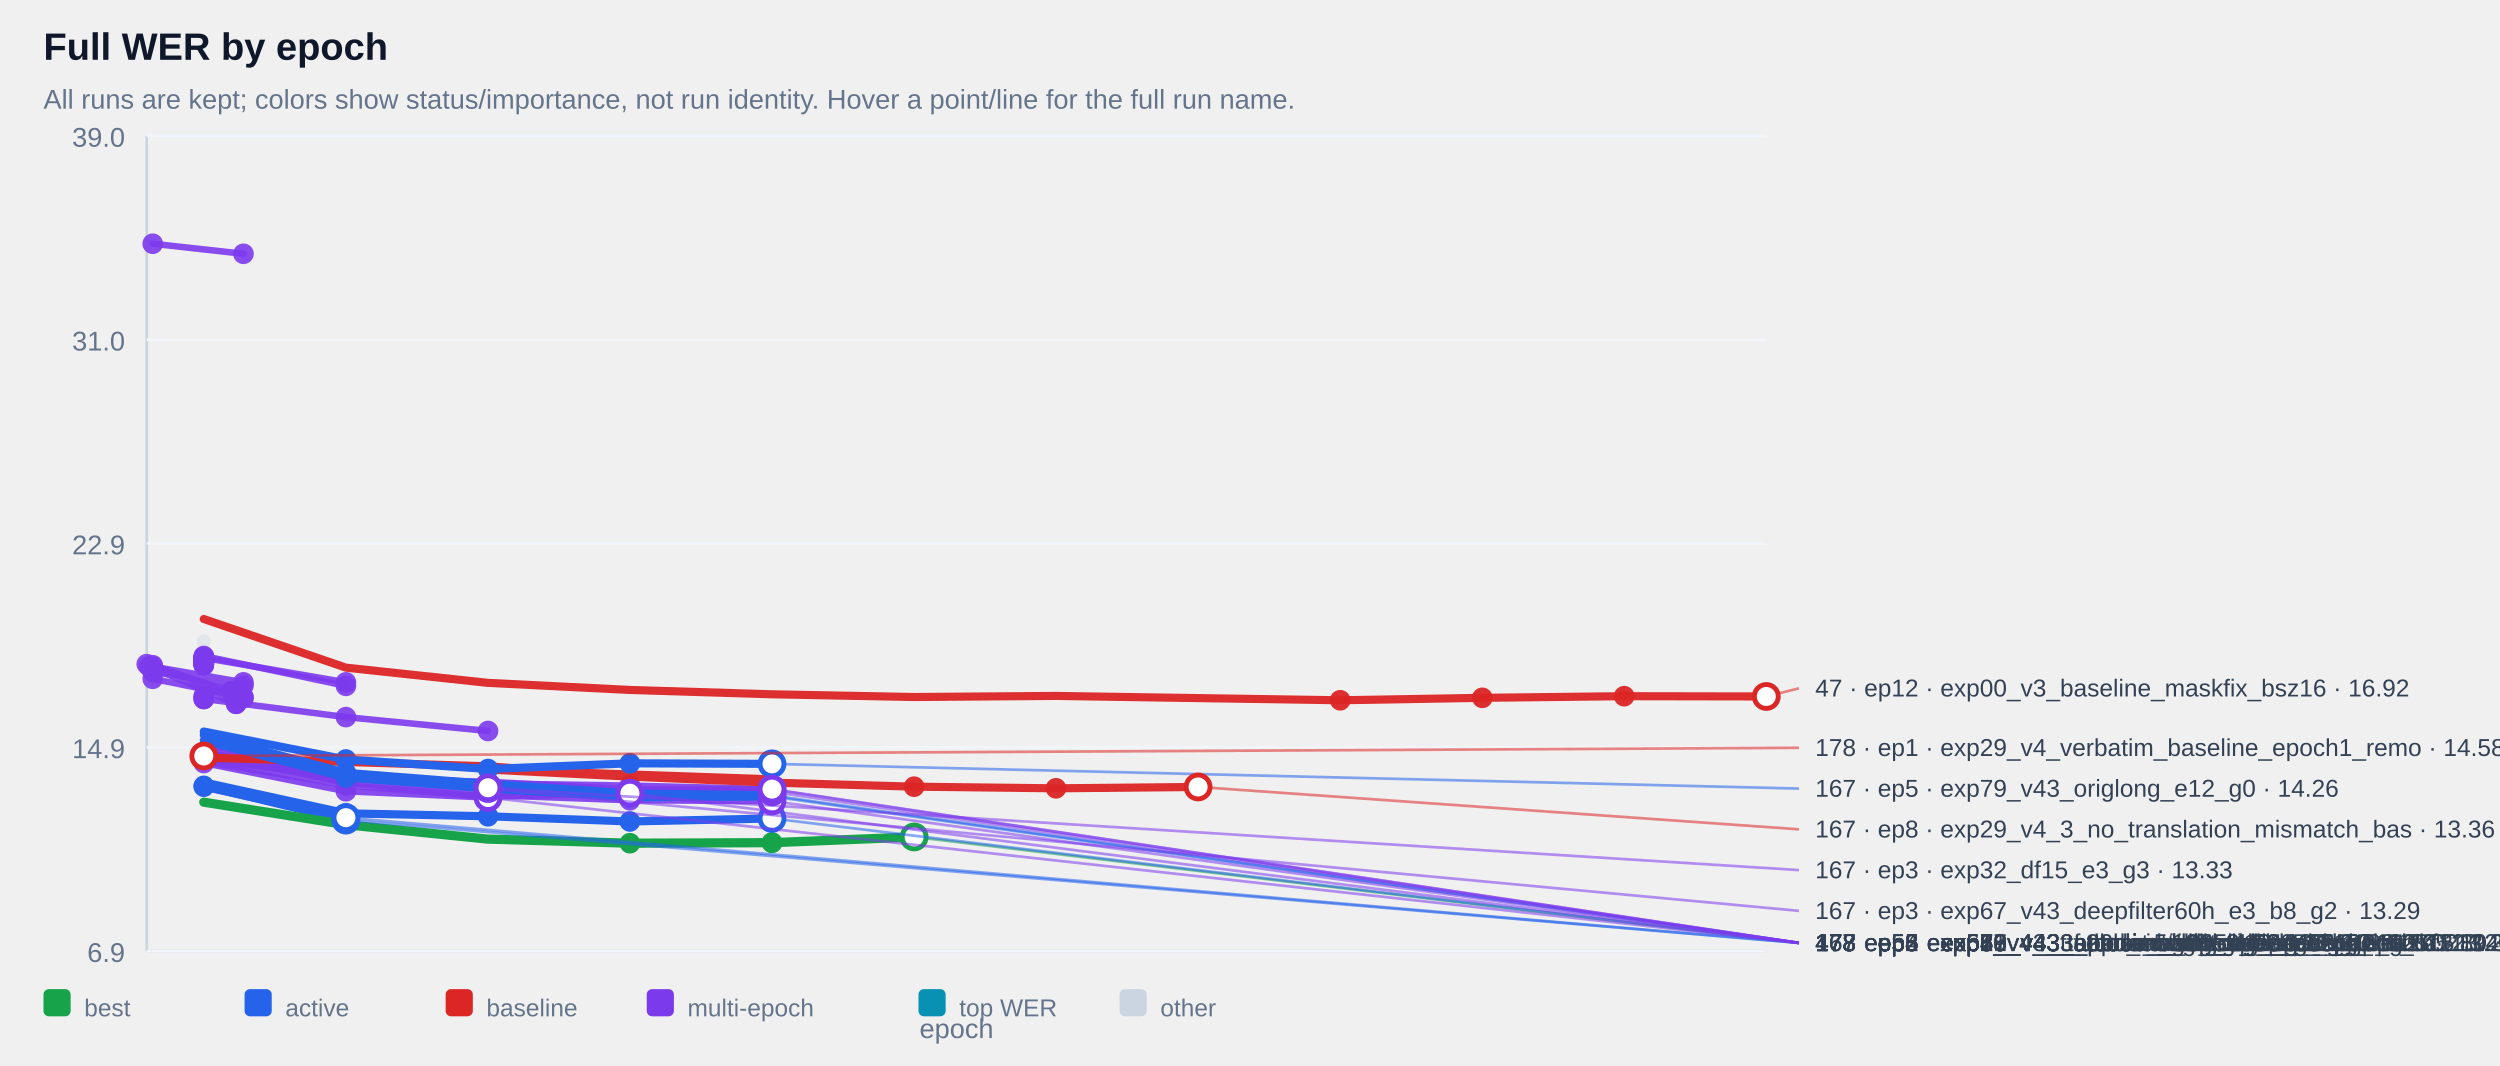
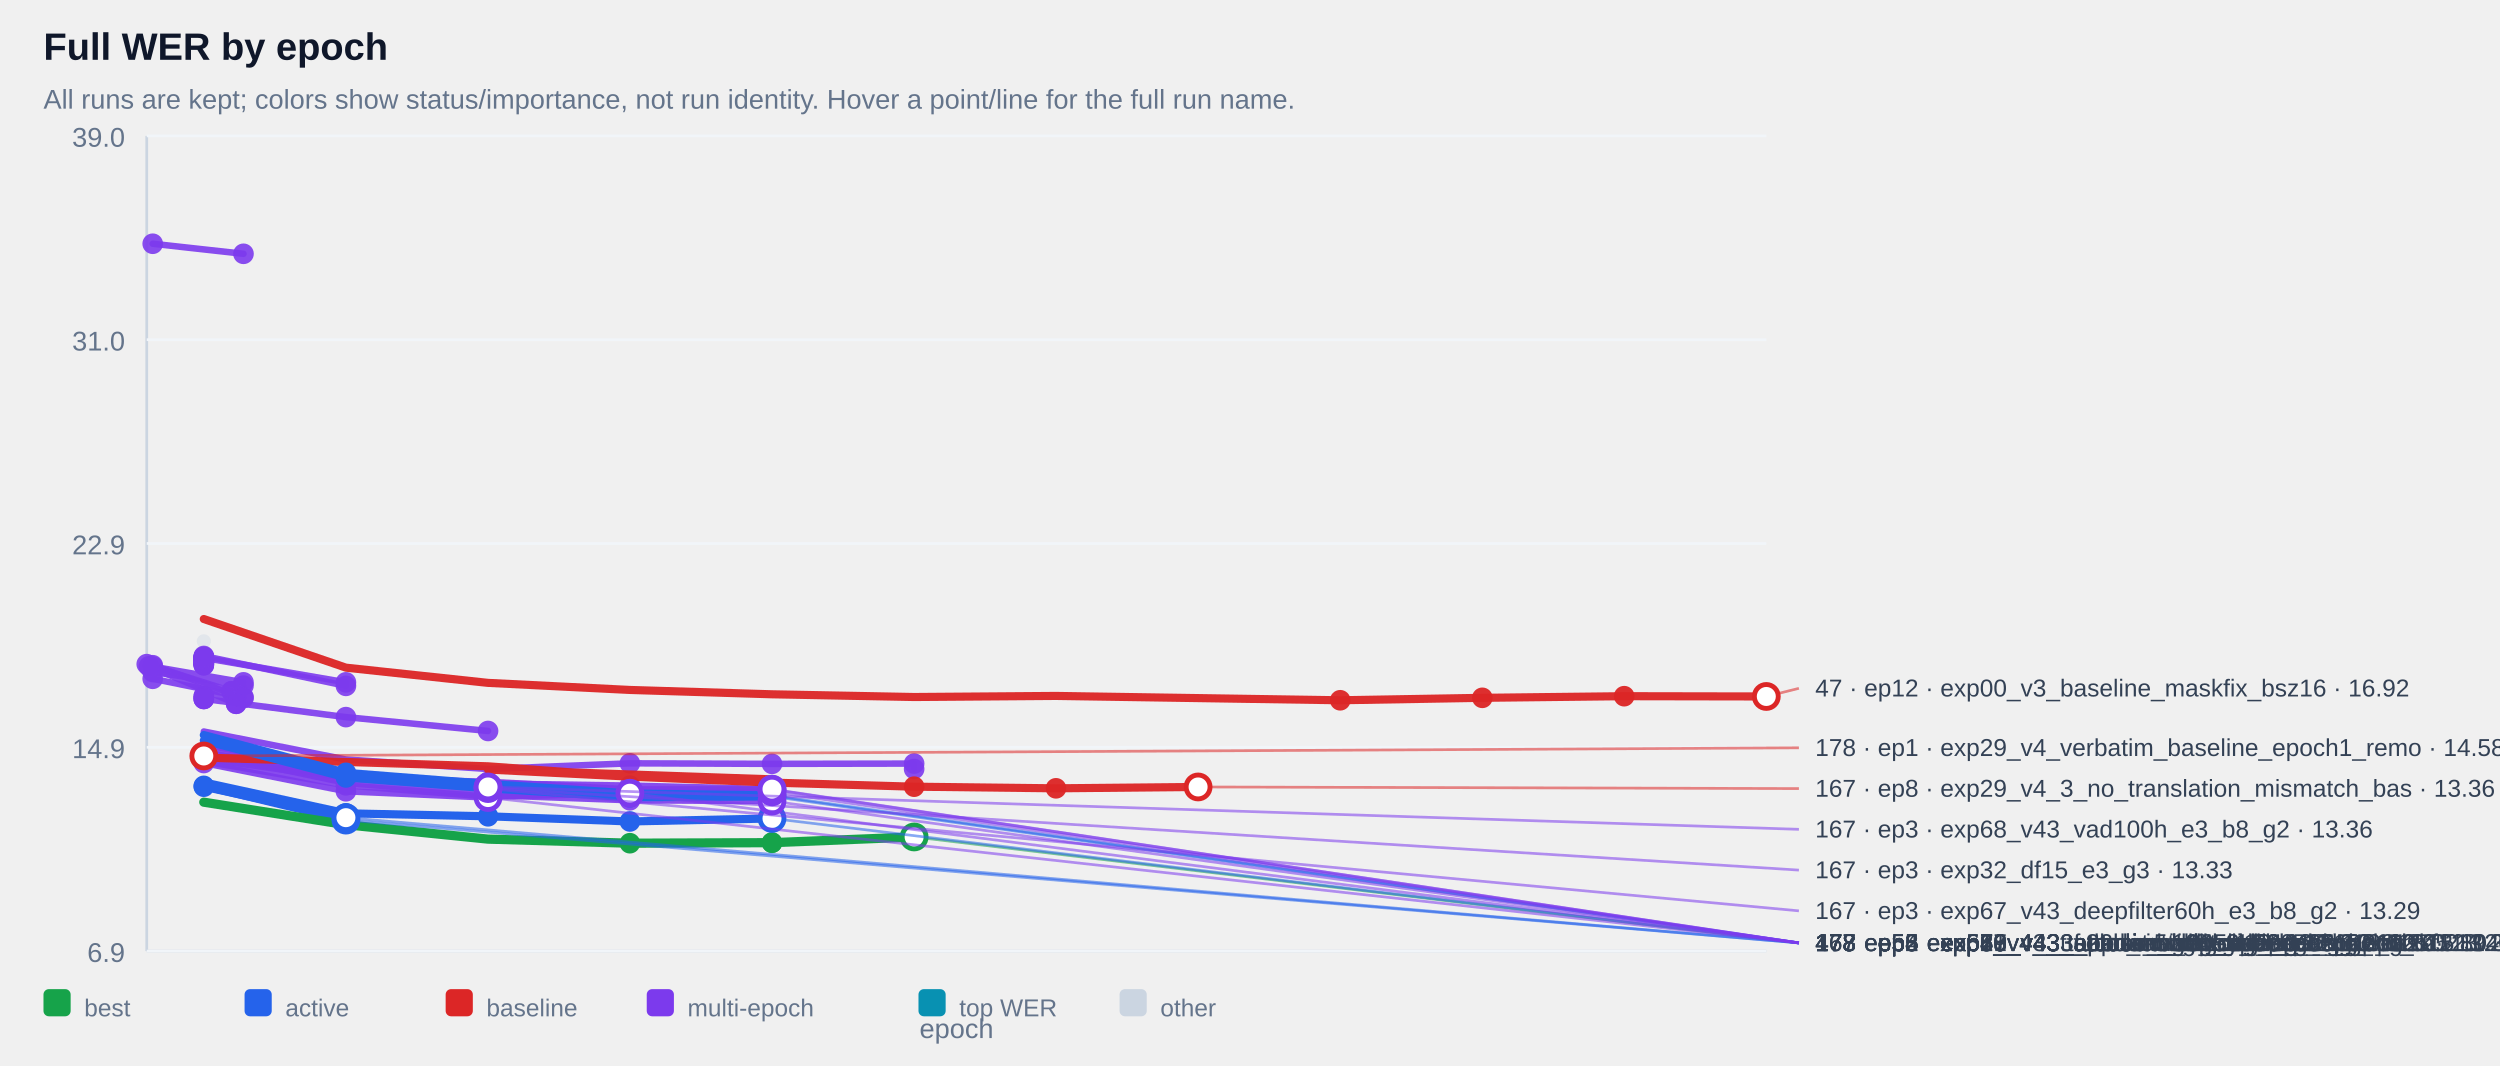
<svg xmlns="http://www.w3.org/2000/svg" width="100%" viewBox="0 0 920 392" style="max-width:920px;background:#ffffff;border:1px solid #e5e7eb;border-radius:10px;">
  <text x="16.0" y="22.0" font-size="14" fill="#0f172a" text-anchor="start" font-family="Arial, sans-serif" font-weight="700">Full WER by epoch</text>
  <text x="16.0" y="40.0" font-size="10" fill="#64748b" text-anchor="start" font-family="Arial, sans-serif" font-weight="400">All runs are kept; colors show status/importance, not run identity. Hover a point/line for the full run name.</text>
  <line x1="54" y1="50" x2="54" y2="350" stroke="#cbd5e1" />
  <line x1="54" y1="350" x2="650" y2="350" stroke="#cbd5e1" />
  <line x1="54" y1="350.0" x2="650" y2="350.0" stroke="#f1f5f9" />
  <text x="46.0" y="354.0" font-size="10" fill="#64748b" text-anchor="end" font-family="Arial, sans-serif" font-weight="400">6.9</text>
  <line x1="54" y1="275.0" x2="650" y2="275.0" stroke="#f1f5f9" />
  <text x="46.0" y="279.0" font-size="10" fill="#64748b" text-anchor="end" font-family="Arial, sans-serif" font-weight="400">14.9</text>
  <line x1="54" y1="200.0" x2="650" y2="200.0" stroke="#f1f5f9" />
  <text x="46.0" y="204.0" font-size="10" fill="#64748b" text-anchor="end" font-family="Arial, sans-serif" font-weight="400">22.9</text>
  <line x1="54" y1="125.0" x2="650" y2="125.0" stroke="#f1f5f9" />
  <text x="46.0" y="129.0" font-size="10" fill="#64748b" text-anchor="end" font-family="Arial, sans-serif" font-weight="400">31.0</text>
  <line x1="54" y1="50.0" x2="650" y2="50.0" stroke="#f1f5f9" />
  <text x="46.0" y="54.0" font-size="10" fill="#64748b" text-anchor="end" font-family="Arial, sans-serif" font-weight="400">39.0</text>
  <g opacity="0.38">
    <circle cx="75.0" cy="236.0" r="2.6" fill="#cbd5e1" />
  </g>
  <g opacity="0.90">
    <polyline points="56.2,89.7 89.6,93.4" fill="none" stroke="#7c3aed" stroke-width="2.4" stroke-linecap="round" stroke-linejoin="round" />
  </g>
  <g opacity="0.90">
    <circle cx="56.2" cy="89.7" r="3.8" fill="#7c3aed" />
  </g>
  <g opacity="0.90">
    <circle cx="89.6" cy="93.4" r="3.8" fill="#7c3aed" />
  </g>
  <g opacity="0.90">
    <polyline points="75.0,241.8 75.0,241.8" fill="none" stroke="#7c3aed" stroke-width="2.4" stroke-linecap="round" stroke-linejoin="round" />
  </g>
  <g opacity="0.90">
    <circle cx="75.0" cy="241.8" r="3.8" fill="#7c3aed" />
  </g>
  <g opacity="0.90">
    <circle cx="75.0" cy="241.8" r="3.8" fill="#7c3aed" />
  </g>
  <g opacity="0.90">
    <polyline points="75.0,241.9 75.0,241.9" fill="none" stroke="#7c3aed" stroke-width="2.4" stroke-linecap="round" stroke-linejoin="round" />
  </g>
  <g opacity="0.90">
    <circle cx="75.0" cy="241.9" r="3.8" fill="#7c3aed" />
  </g>
  <g opacity="0.90">
    <circle cx="75.0" cy="241.9" r="3.8" fill="#7c3aed" />
  </g>
  <g opacity="0.90">
    <polyline points="75.0,242.4 75.0,242.4" fill="none" stroke="#7c3aed" stroke-width="2.4" stroke-linecap="round" stroke-linejoin="round" />
  </g>
  <g opacity="0.90">
    <circle cx="75.0" cy="242.4" r="3.8" fill="#7c3aed" />
  </g>
  <g opacity="0.90">
    <circle cx="75.0" cy="242.4" r="3.8" fill="#7c3aed" />
  </g>
  <g opacity="0.90">
    <polyline points="75.0,242.4 75.0,242.4" fill="none" stroke="#7c3aed" stroke-width="2.4" stroke-linecap="round" stroke-linejoin="round" />
  </g>
  <g opacity="0.90">
    <circle cx="75.0" cy="242.4" r="3.8" fill="#7c3aed" />
  </g>
  <g opacity="0.90">
    <circle cx="75.0" cy="242.4" r="3.8" fill="#7c3aed" />
  </g>
  <g opacity="0.90">
    <polyline points="75.0,242.5 75.0,242.5" fill="none" stroke="#7c3aed" stroke-width="2.4" stroke-linecap="round" stroke-linejoin="round" />
  </g>
  <g opacity="0.90">
    <circle cx="75.0" cy="242.5" r="3.8" fill="#7c3aed" />
  </g>
  <g opacity="0.90">
    <circle cx="75.0" cy="242.5" r="3.8" fill="#7c3aed" />
  </g>
  <g opacity="0.90">
    <polyline points="75.0,242.5 75.0,242.5" fill="none" stroke="#7c3aed" stroke-width="2.4" stroke-linecap="round" stroke-linejoin="round" />
  </g>
  <g opacity="0.90">
    <circle cx="75.0" cy="242.5" r="3.8" fill="#7c3aed" />
  </g>
  <g opacity="0.90">
    <circle cx="75.0" cy="242.5" r="3.8" fill="#7c3aed" />
  </g>
  <g opacity="0.90">
    <polyline points="75.0,242.6 75.0,242.6" fill="none" stroke="#7c3aed" stroke-width="2.4" stroke-linecap="round" stroke-linejoin="round" />
  </g>
  <g opacity="0.90">
    <circle cx="75.0" cy="242.6" r="3.8" fill="#7c3aed" />
  </g>
  <g opacity="0.90">
    <circle cx="75.0" cy="242.6" r="3.8" fill="#7c3aed" />
  </g>
  <g opacity="0.90">
    <polyline points="75.0,242.7 75.0,242.7" fill="none" stroke="#7c3aed" stroke-width="2.4" stroke-linecap="round" stroke-linejoin="round" />
  </g>
  <g opacity="0.90">
    <circle cx="75.0" cy="242.7" r="3.8" fill="#7c3aed" />
  </g>
  <g opacity="0.90">
    <circle cx="75.0" cy="242.7" r="3.8" fill="#7c3aed" />
  </g>
  <g opacity="0.90">
    <polyline points="75.0,242.9 75.0,242.9" fill="none" stroke="#7c3aed" stroke-width="2.4" stroke-linecap="round" stroke-linejoin="round" />
  </g>
  <g opacity="0.90">
    <circle cx="75.0" cy="242.9" r="3.8" fill="#7c3aed" />
  </g>
  <g opacity="0.90">
    <circle cx="75.0" cy="242.9" r="3.8" fill="#7c3aed" />
  </g>
  <g opacity="0.90">
    <polyline points="75.0,243.1 75.0,243.1" fill="none" stroke="#7c3aed" stroke-width="2.4" stroke-linecap="round" stroke-linejoin="round" />
  </g>
  <g opacity="0.90">
    <circle cx="75.0" cy="243.1" r="3.8" fill="#7c3aed" />
  </g>
  <g opacity="0.90">
    <circle cx="75.0" cy="243.1" r="3.8" fill="#7c3aed" />
  </g>
  <g opacity="0.90">
    <polyline points="75.0,243.1 75.0,243.1" fill="none" stroke="#7c3aed" stroke-width="2.4" stroke-linecap="round" stroke-linejoin="round" />
  </g>
  <g opacity="0.90">
    <circle cx="75.0" cy="243.1" r="3.8" fill="#7c3aed" />
  </g>
  <g opacity="0.90">
    <circle cx="75.0" cy="243.1" r="3.8" fill="#7c3aed" />
  </g>
  <g opacity="0.90">
    <polyline points="75.0,243.2 75.0,243.2" fill="none" stroke="#7c3aed" stroke-width="2.4" stroke-linecap="round" stroke-linejoin="round" />
  </g>
  <g opacity="0.90">
    <circle cx="75.0" cy="243.2" r="3.8" fill="#7c3aed" />
  </g>
  <g opacity="0.90">
    <circle cx="75.0" cy="243.2" r="3.8" fill="#7c3aed" />
  </g>
  <g opacity="0.90">
    <polyline points="75.0,243.4 75.0,243.4" fill="none" stroke="#7c3aed" stroke-width="2.4" stroke-linecap="round" stroke-linejoin="round" />
  </g>
  <g opacity="0.90">
    <circle cx="75.0" cy="243.4" r="3.8" fill="#7c3aed" />
  </g>
  <g opacity="0.90">
    <circle cx="75.0" cy="243.4" r="3.8" fill="#7c3aed" />
  </g>
  <g opacity="0.90">
    <polyline points="75.0,243.5 75.0,243.5" fill="none" stroke="#7c3aed" stroke-width="2.4" stroke-linecap="round" stroke-linejoin="round" />
  </g>
  <g opacity="0.90">
    <circle cx="75.0" cy="243.5" r="3.8" fill="#7c3aed" />
  </g>
  <g opacity="0.90">
    <circle cx="75.0" cy="243.5" r="3.8" fill="#7c3aed" />
  </g>
  <g opacity="0.90">
    <polyline points="75.0,243.6 75.0,243.6" fill="none" stroke="#7c3aed" stroke-width="2.4" stroke-linecap="round" stroke-linejoin="round" />
  </g>
  <g opacity="0.90">
    <circle cx="75.0" cy="243.6" r="3.8" fill="#7c3aed" />
  </g>
  <g opacity="0.90">
    <circle cx="75.0" cy="243.6" r="3.8" fill="#7c3aed" />
  </g>
  <g opacity="0.90">
    <polyline points="75.0,243.8 75.0,243.8" fill="none" stroke="#7c3aed" stroke-width="2.4" stroke-linecap="round" stroke-linejoin="round" />
  </g>
  <g opacity="0.90">
    <circle cx="75.0" cy="243.8" r="3.8" fill="#7c3aed" />
  </g>
  <g opacity="0.90">
    <circle cx="75.0" cy="243.8" r="3.8" fill="#7c3aed" />
  </g>
  <g opacity="0.90">
    <polyline points="75.0,243.8 75.0,243.8" fill="none" stroke="#7c3aed" stroke-width="2.4" stroke-linecap="round" stroke-linejoin="round" />
  </g>
  <g opacity="0.90">
    <circle cx="75.0" cy="243.8" r="3.8" fill="#7c3aed" />
  </g>
  <g opacity="0.90">
    <circle cx="75.0" cy="243.8" r="3.8" fill="#7c3aed" />
  </g>
  <g opacity="0.90">
    <polyline points="75.0,244.3 75.0,244.3" fill="none" stroke="#7c3aed" stroke-width="2.4" stroke-linecap="round" stroke-linejoin="round" />
  </g>
  <g opacity="0.90">
    <circle cx="75.0" cy="244.3" r="3.8" fill="#7c3aed" />
  </g>
  <g opacity="0.90">
    <circle cx="75.0" cy="244.3" r="3.8" fill="#7c3aed" />
  </g>
  <g opacity="0.90">
    <polyline points="75.0,244.3 75.0,244.3" fill="none" stroke="#7c3aed" stroke-width="2.4" stroke-linecap="round" stroke-linejoin="round" />
  </g>
  <g opacity="0.90">
    <circle cx="75.0" cy="244.3" r="3.8" fill="#7c3aed" />
  </g>
  <g opacity="0.90">
    <circle cx="75.0" cy="244.3" r="3.8" fill="#7c3aed" />
  </g>
  <g opacity="0.90">
    <polyline points="75.0,244.8 75.0,244.8" fill="none" stroke="#7c3aed" stroke-width="2.4" stroke-linecap="round" stroke-linejoin="round" />
  </g>
  <g opacity="0.90">
    <circle cx="75.0" cy="244.8" r="3.8" fill="#7c3aed" />
  </g>
  <g opacity="0.90">
    <circle cx="75.0" cy="244.8" r="3.8" fill="#7c3aed" />
  </g>
  <g opacity="0.90">
    <polyline points="75.0,242.1 127.3,251.1" fill="none" stroke="#7c3aed" stroke-width="2.4" stroke-linecap="round" stroke-linejoin="round" />
  </g>
  <g opacity="0.90">
    <circle cx="75.0" cy="242.1" r="3.8" fill="#7c3aed" />
  </g>
  <g opacity="0.90">
    <circle cx="127.3" cy="251.1" r="3.8" fill="#7c3aed" />
  </g>
  <g opacity="0.90">
    <polyline points="56.2,245.3 89.6,251.1 56.2,247.3 89.6,252.3" fill="none" stroke="#7c3aed" stroke-width="2.4" stroke-linecap="round" stroke-linejoin="round" />
  </g>
  <g opacity="0.90">
    <circle cx="56.2" cy="245.3" r="3.8" fill="#7c3aed" />
  </g>
  <g opacity="0.90">
    <circle cx="89.6" cy="251.1" r="3.8" fill="#7c3aed" />
  </g>
  <g opacity="0.90">
    <circle cx="56.2" cy="247.3" r="3.8" fill="#7c3aed" />
  </g>
  <g opacity="0.90">
    <circle cx="89.6" cy="252.3" r="3.8" fill="#7c3aed" />
  </g>
  <g opacity="0.90">
    <polyline points="75.0,241.4 127.3,252.4" fill="none" stroke="#7c3aed" stroke-width="2.4" stroke-linecap="round" stroke-linejoin="round" />
  </g>
  <g opacity="0.90">
    <circle cx="75.0" cy="241.4" r="3.8" fill="#7c3aed" />
  </g>
  <g opacity="0.90">
    <circle cx="127.3" cy="252.4" r="3.8" fill="#7c3aed" />
  </g>
  <g opacity="0.90">
    <polyline points="54.0,244.4 85.2,254.4 85.2,254.4" fill="none" stroke="#7c3aed" stroke-width="2.4" stroke-linecap="round" stroke-linejoin="round" />
  </g>
  <g opacity="0.90">
    <circle cx="54.0" cy="244.4" r="3.8" fill="#7c3aed" />
  </g>
  <g opacity="0.90">
    <circle cx="85.2" cy="254.4" r="3.8" fill="#7c3aed" />
  </g>
  <g opacity="0.90">
    <circle cx="85.2" cy="254.4" r="3.8" fill="#7c3aed" />
  </g>
  <g opacity="0.90">
    <polyline points="75.0,256.2 75.0,256.2" fill="none" stroke="#7c3aed" stroke-width="2.4" stroke-linecap="round" stroke-linejoin="round" />
  </g>
  <g opacity="0.90">
    <circle cx="75.0" cy="256.2" r="3.8" fill="#7c3aed" />
  </g>
  <g opacity="0.90">
    <circle cx="75.0" cy="256.2" r="3.8" fill="#7c3aed" />
  </g>
  <g opacity="0.90">
    <polyline points="56.2,249.8 89.6,256.5" fill="none" stroke="#7c3aed" stroke-width="2.4" stroke-linecap="round" stroke-linejoin="round" />
  </g>
  <g opacity="0.90">
    <circle cx="56.2" cy="249.8" r="3.8" fill="#7c3aed" />
  </g>
  <g opacity="0.90">
    <circle cx="89.6" cy="256.5" r="3.8" fill="#7c3aed" />
  </g>
  <g opacity="0.90">
    <polyline points="56.2,244.8 89.6,256.9" fill="none" stroke="#7c3aed" stroke-width="2.4" stroke-linecap="round" stroke-linejoin="round" />
  </g>
  <g opacity="0.90">
    <circle cx="56.2" cy="244.8" r="3.8" fill="#7c3aed" />
  </g>
  <g opacity="0.90">
    <circle cx="89.6" cy="256.9" r="3.8" fill="#7c3aed" />
  </g>
  <g opacity="0.90">
    <polyline points="75.0,257.2 75.0,257.2" fill="none" stroke="#7c3aed" stroke-width="2.4" stroke-linecap="round" stroke-linejoin="round" />
  </g>
  <g opacity="0.90">
    <circle cx="75.0" cy="257.2" r="3.8" fill="#7c3aed" />
  </g>
  <g opacity="0.90">
    <circle cx="75.0" cy="257.2" r="3.8" fill="#7c3aed" />
  </g>
  <g opacity="0.90">
    <polyline points="54.8,245.2 86.9,259.0 86.9,259.0" fill="none" stroke="#7c3aed" stroke-width="2.4" stroke-linecap="round" stroke-linejoin="round" />
  </g>
  <g opacity="0.90">
    <circle cx="54.8" cy="245.2" r="3.8" fill="#7c3aed" />
  </g>
  <g opacity="0.90">
    <circle cx="86.9" cy="259.0" r="3.8" fill="#7c3aed" />
  </g>
  <g opacity="0.90">
    <circle cx="86.9" cy="259.0" r="3.8" fill="#7c3aed" />
  </g>
  <g opacity="0.90">
    <polyline points="75.0,257.2 127.3,263.9 179.6,269.0" fill="none" stroke="#7c3aed" stroke-width="2.4" stroke-linecap="round" stroke-linejoin="round" />
  </g>
  <g opacity="0.90">
    <circle cx="75.0" cy="257.2" r="3.8" fill="#7c3aed" />
  </g>
  <g opacity="0.90">
    <circle cx="127.3" cy="263.9" r="3.8" fill="#7c3aed" />
  </g>
  <g opacity="0.90">
    <circle cx="179.6" cy="269.0" r="3.8" fill="#7c3aed" />
  </g>
  <g opacity="0.90">
+     <polyline points="75.0,269.2 127.3,279.5 179.6,283.0 231.8,280.9 284.1,281.1 336.4,281.0 336.4,283.0" fill="none" stroke="#7c3aed" stroke-width="2.4" stroke-linecap="round" stroke-linejoin="round" />
+   </g>
+   <g opacity="0.90">
+     <circle cx="231.8" cy="280.9" r="3.8" fill="#7c3aed" />
+   </g>
+   <g opacity="0.90">
+     <circle cx="284.1" cy="281.1" r="3.8" fill="#7c3aed" />
+   </g>
+   <g opacity="0.90">
+     <circle cx="336.4" cy="281.0" r="3.8" fill="#7c3aed" />
+   </g>
+   <g opacity="0.90">
+     <circle cx="336.4" cy="283.0" r="3.8" fill="#7c3aed" />
+   </g>
+   <g opacity="0.90">
    <polyline points="75.0,277.1 127.3,285.5 179.6,288.5 179.6,288.5" fill="none" stroke="#7c3aed" stroke-width="2.4" stroke-linecap="round" stroke-linejoin="round" />
  </g>
  <g opacity="0.90">
    <circle cx="75.0" cy="277.1" r="3.8" fill="#7c3aed" />
  </g>
  <g opacity="0.90">
    <circle cx="127.3" cy="285.5" r="3.8" fill="#7c3aed" />
  </g>
  <g opacity="0.90">
    <circle cx="179.6" cy="288.5" r="3.8" fill="#7c3aed" />
  </g>
  <g opacity="0.90">
    <circle cx="179.6" cy="288.5" r="3.8" fill="#7c3aed" />
  </g>
  <g opacity="0.90">
    <polyline points="75.0,277.8 127.3,285.7 179.6,289.3 179.6,289.3" fill="none" stroke="#7c3aed" stroke-width="2.4" stroke-linecap="round" stroke-linejoin="round" />
  </g>
  <g opacity="0.90">
    <circle cx="75.0" cy="277.8" r="3.8" fill="#7c3aed" />
  </g>
  <g opacity="0.90">
    <circle cx="127.3" cy="285.7" r="3.8" fill="#7c3aed" />
  </g>
  <g opacity="0.90">
    <circle cx="179.6" cy="289.3" r="3.8" fill="#7c3aed" />
  </g>
  <g opacity="0.90">
    <circle cx="179.6" cy="289.3" r="3.8" fill="#7c3aed" />
  </g>
  <g opacity="0.90">
    <polyline points="75.0,279.2 127.3,286.5 179.6,289.4 179.6,289.4" fill="none" stroke="#7c3aed" stroke-width="2.4" stroke-linecap="round" stroke-linejoin="round" />
  </g>
  <g opacity="0.90">
    <circle cx="75.0" cy="279.2" r="3.8" fill="#7c3aed" />
  </g>
  <g opacity="0.90">
    <circle cx="127.3" cy="286.5" r="3.8" fill="#7c3aed" />
  </g>
  <g opacity="0.90">
    <circle cx="179.6" cy="289.4" r="3.8" fill="#7c3aed" />
  </g>
  <g opacity="0.90">
    <circle cx="179.6" cy="289.4" r="3.8" fill="#7c3aed" />
  </g>
  <g opacity="0.90">
    <polyline points="75.0,276.8 127.3,285.9 179.6,289.6 179.6,289.6" fill="none" stroke="#7c3aed" stroke-width="2.4" stroke-linecap="round" stroke-linejoin="round" />
  </g>
  <g opacity="0.90">
    <circle cx="75.0" cy="276.8" r="3.8" fill="#7c3aed" />
  </g>
  <g opacity="0.90">
    <circle cx="127.3" cy="285.9" r="3.8" fill="#7c3aed" />
  </g>
  <g opacity="0.90">
    <circle cx="179.6" cy="289.6" r="3.8" fill="#7c3aed" />
  </g>
  <g opacity="0.90">
    <circle cx="179.6" cy="289.6" r="3.8" fill="#7c3aed" />
  </g>
  <g opacity="0.90">
    <polyline points="75.0,277.6 127.3,286.0 179.6,289.9 179.6,289.9" fill="none" stroke="#7c3aed" stroke-width="2.4" stroke-linecap="round" stroke-linejoin="round" />
  </g>
  <g opacity="0.90">
    <circle cx="75.0" cy="277.6" r="3.8" fill="#7c3aed" />
  </g>
  <g opacity="0.90">
    <circle cx="127.3" cy="286.0" r="3.8" fill="#7c3aed" />
  </g>
  <g opacity="0.90">
    <circle cx="179.6" cy="289.9" r="3.8" fill="#7c3aed" />
  </g>
  <g opacity="0.90">
    <circle cx="179.6" cy="289.9" r="3.8" fill="#7c3aed" />
  </g>
  <g opacity="0.90">
    <polyline points="75.0,278.3 127.3,286.2 179.6,290.2 179.6,290.2" fill="none" stroke="#7c3aed" stroke-width="2.4" stroke-linecap="round" stroke-linejoin="round" />
  </g>
  <g opacity="0.90">
    <circle cx="75.0" cy="278.3" r="3.8" fill="#7c3aed" />
  </g>
  <g opacity="0.90">
    <circle cx="127.3" cy="286.2" r="3.8" fill="#7c3aed" />
  </g>
  <g opacity="0.90">
    <circle cx="179.6" cy="290.2" r="3.8" fill="#7c3aed" />
  </g>
  <g opacity="0.90">
    <circle cx="179.6" cy="290.2" r="3.8" fill="#7c3aed" />
  </g>
  <g opacity="0.90">
    <polyline points="75.0,273.9 127.3,284.7 179.6,288.3 231.8,289.1 284.1,290.4 284.1,290.4" fill="none" stroke="#7c3aed" stroke-width="2.4" stroke-linecap="round" stroke-linejoin="round" />
  </g>
  <g opacity="0.90">
    <circle cx="179.6" cy="288.3" r="3.8" fill="#7c3aed" />
  </g>
  <g opacity="0.90">
    <circle cx="231.8" cy="289.1" r="3.8" fill="#7c3aed" />
  </g>
  <g opacity="0.90">
    <circle cx="284.1" cy="290.4" r="3.8" fill="#7c3aed" />
  </g>
  <g opacity="0.90">
    <circle cx="284.1" cy="290.4" r="3.8" fill="#7c3aed" />
  </g>
  <g opacity="0.90">
    <polyline points="75.0,277.4 127.3,286.3 179.6,287.7 231.8,290.5 284.1,290.5 284.1,290.5" fill="none" stroke="#7c3aed" stroke-width="2.4" stroke-linecap="round" stroke-linejoin="round" />
  </g>
  <g opacity="0.90">
    <circle cx="179.6" cy="287.7" r="3.8" fill="#7c3aed" />
  </g>
  <g opacity="0.90">
    <circle cx="231.8" cy="290.5" r="3.8" fill="#7c3aed" />
  </g>
  <g opacity="0.90">
    <circle cx="284.1" cy="290.5" r="3.8" fill="#7c3aed" />
  </g>
  <g opacity="0.90">
    <circle cx="284.1" cy="290.5" r="3.8" fill="#7c3aed" />
  </g>
  <g opacity="0.90">
    <polyline points="75.0,275.0 127.3,284.8 179.6,289.5 231.8,291.4 284.1,291.4 284.1,291.4" fill="none" stroke="#7c3aed" stroke-width="2.4" stroke-linecap="round" stroke-linejoin="round" />
  </g>
  <g opacity="0.90">
    <circle cx="179.6" cy="289.5" r="3.8" fill="#7c3aed" />
  </g>
  <g opacity="0.90">
    <circle cx="231.8" cy="291.4" r="3.8" fill="#7c3aed" />
  </g>
  <g opacity="0.90">
    <circle cx="284.1" cy="291.4" r="3.8" fill="#7c3aed" />
  </g>
  <g opacity="0.90">
    <circle cx="284.1" cy="291.4" r="3.8" fill="#7c3aed" />
  </g>
  <g opacity="0.90">
    <polyline points="75.0,280.2 127.3,289.0 179.6,293.2 179.6,293.2 231.8,291.9" fill="none" stroke="#7c3aed" stroke-width="2.4" stroke-linecap="round" stroke-linejoin="round" />
  </g>
  <g opacity="0.90">
    <circle cx="127.3" cy="289.0" r="3.8" fill="#7c3aed" />
  </g>
  <g opacity="0.90">
    <circle cx="179.6" cy="293.2" r="3.8" fill="#7c3aed" />
  </g>
  <g opacity="0.90">
    <circle cx="179.6" cy="293.2" r="3.8" fill="#7c3aed" />
  </g>
  <g opacity="0.90">
    <circle cx="231.8" cy="291.9" r="3.8" fill="#7c3aed" />
  </g>
  <g opacity="0.90">
    <polyline points="75.0,280.8 127.3,291.2 179.6,293.5 179.6,293.5" fill="none" stroke="#7c3aed" stroke-width="2.4" stroke-linecap="round" stroke-linejoin="round" />
  </g>
  <g opacity="0.90">
    <circle cx="75.0" cy="280.8" r="3.8" fill="#7c3aed" />
  </g>
  <g opacity="0.90">
    <circle cx="127.3" cy="291.2" r="3.8" fill="#7c3aed" />
  </g>
  <g opacity="0.90">
    <circle cx="179.6" cy="293.5" r="3.8" fill="#7c3aed" />
  </g>
  <g opacity="0.90">
    <circle cx="179.6" cy="293.5" r="3.8" fill="#7c3aed" />
  </g>
  <g opacity="0.90">
    <polyline points="75.0,277.2 127.3,288.1 179.6,292.6 231.8,294.5 284.1,294.8 284.1,294.8" fill="none" stroke="#7c3aed" stroke-width="2.4" stroke-linecap="round" stroke-linejoin="round" />
  </g>
  <g opacity="0.90">
    <circle cx="179.6" cy="292.6" r="3.8" fill="#7c3aed" />
  </g>
  <g opacity="0.90">
    <circle cx="231.8" cy="294.5" r="3.8" fill="#7c3aed" />
  </g>
  <g opacity="0.90">
    <circle cx="284.1" cy="294.8" r="3.8" fill="#7c3aed" />
  </g>
  <g opacity="0.90">
    <circle cx="284.1" cy="294.8" r="3.8" fill="#7c3aed" />
  </g>
  <g opacity="0.95">
    <polyline points="75.0,227.8 127.3,245.7 179.6,251.3 231.8,253.9 284.1,255.5 336.4,256.5 388.6,256.1 440.9,256.9 493.2,257.7 545.5,256.8 597.7,256.2 650.0,256.3" fill="none" stroke="#dc2626" stroke-width="3.0" stroke-linecap="round" stroke-linejoin="round" />
  </g>
  <g opacity="0.95">
    <circle cx="493.2" cy="257.7" r="3.8" fill="#dc2626" />
  </g>
  <g opacity="0.95">
    <circle cx="545.5" cy="256.8" r="3.8" fill="#dc2626" />
  </g>
  <g opacity="0.95">
    <circle cx="597.7" cy="256.2" r="3.8" fill="#dc2626" />
  </g>
  <g opacity="0.95">
    <circle cx="650.0" cy="256.3" r="3.8" fill="#dc2626" />
  </g>
  <g opacity="0.95">
    <polyline points="75.0,278.2 75.0,278.2" fill="none" stroke="#dc2626" stroke-width="3.0" stroke-linecap="round" stroke-linejoin="round" />
  </g>
  <g opacity="0.95">
    <circle cx="75.0" cy="278.2" r="3.8" fill="#dc2626" />
  </g>
  <g opacity="0.95">
    <circle cx="75.0" cy="278.2" r="3.8" fill="#dc2626" />
  </g>
  <g opacity="0.95">
    <polyline points="75.0,278.8 75.0,278.8 179.6,282.0 231.8,285.8 284.1,286.8 284.1,286.8 179.6,283.2 231.8,285.8 284.1,288.0 336.4,289.5 388.6,290.1 440.9,289.6 440.9,289.6" fill="none" stroke="#dc2626" stroke-width="3.0" stroke-linecap="round" stroke-linejoin="round" />
  </g>
  <g opacity="0.95">
    <circle cx="336.4" cy="289.5" r="3.8" fill="#dc2626" />
  </g>
  <g opacity="0.95">
    <circle cx="388.6" cy="290.1" r="3.8" fill="#dc2626" />
  </g>
  <g opacity="0.95">
    <circle cx="440.9" cy="289.6" r="3.8" fill="#dc2626" />
  </g>
  <g opacity="0.95">
    <circle cx="440.9" cy="289.6" r="3.8" fill="#dc2626" />
-   </g>
-   <g opacity="1.00">
-     <polyline points="75.0,269.2 127.3,279.5 179.6,283.0 231.8,280.9 284.1,281.1" fill="none" stroke="#2563eb" stroke-width="3.0" stroke-linecap="round" stroke-linejoin="round" />
-   </g>
-   <g opacity="1.00">
-     <circle cx="127.3" cy="279.5" r="3.8" fill="#2563eb" />
-   </g>
-   <g opacity="1.00">
-     <circle cx="179.6" cy="283.0" r="3.8" fill="#2563eb" />
-   </g>
-   <g opacity="1.00">
-     <circle cx="231.8" cy="280.9" r="3.8" fill="#2563eb" />
-   </g>
-   <g opacity="1.00">
-     <circle cx="284.1" cy="281.1" r="3.8" fill="#2563eb" />
  </g>
  <g opacity="1.00">
    <polyline points="75.0,270.5 127.3,284.4 179.6,288.5 231.8,292.0 284.1,292.7" fill="none" stroke="#2563eb" stroke-width="3.0" stroke-linecap="round" stroke-linejoin="round" />
  </g>
  <g opacity="1.00">
    <circle cx="127.3" cy="284.4" r="3.8" fill="#2563eb" />
  </g>
  <g opacity="1.00">
    <circle cx="179.6" cy="288.5" r="3.8" fill="#2563eb" />
  </g>
  <g opacity="1.00">
    <circle cx="231.8" cy="292.0" r="3.8" fill="#2563eb" />
  </g>
  <g opacity="1.00">
    <circle cx="284.1" cy="292.7" r="3.8" fill="#2563eb" />
  </g>
  <g opacity="1.00">
    <polyline points="75.0,272.5 127.3,286.1 179.6,290.1 231.8,293.4 284.1,293.1" fill="none" stroke="#2563eb" stroke-width="3.0" stroke-linecap="round" stroke-linejoin="round" />
  </g>
  <g opacity="1.00">
    <circle cx="127.3" cy="286.1" r="3.8" fill="#2563eb" />
  </g>
  <g opacity="1.00">
    <circle cx="179.6" cy="290.1" r="3.8" fill="#2563eb" />
  </g>
  <g opacity="1.00">
    <circle cx="231.8" cy="293.4" r="3.8" fill="#2563eb" />
  </g>
  <g opacity="1.00">
    <circle cx="284.1" cy="293.1" r="3.8" fill="#2563eb" />
  </g>
  <g opacity="1.00">
    <polyline points="75.0,289.5 127.3,300.9" fill="none" stroke="#2563eb" stroke-width="3.0" stroke-linecap="round" stroke-linejoin="round" />
  </g>
  <g opacity="1.00">
    <circle cx="75.0" cy="289.5" r="3.8" fill="#2563eb" />
  </g>
  <g opacity="1.00">
    <circle cx="127.3" cy="300.9" r="3.8" fill="#2563eb" />
  </g>
  <g opacity="1.00">
    <polyline points="75.0,287.9 127.3,299.3 179.6,300.4 231.8,302.3 284.1,301.2" fill="none" stroke="#2563eb" stroke-width="3.0" stroke-linecap="round" stroke-linejoin="round" />
  </g>
  <g opacity="1.00">
    <circle cx="127.3" cy="299.3" r="3.8" fill="#2563eb" />
  </g>
  <g opacity="1.00">
    <circle cx="179.6" cy="300.4" r="3.8" fill="#2563eb" />
  </g>
  <g opacity="1.00">
    <circle cx="231.8" cy="302.3" r="3.8" fill="#2563eb" />
  </g>
  <g opacity="1.00">
    <circle cx="284.1" cy="301.2" r="3.8" fill="#2563eb" />
  </g>
  <g opacity="1.00">
    <polyline points="75.0,289.2 127.3,301.8" fill="none" stroke="#2563eb" stroke-width="3.0" stroke-linecap="round" stroke-linejoin="round" />
  </g>
  <g opacity="1.00">
    <circle cx="75.0" cy="289.2" r="3.8" fill="#2563eb" />
  </g>
  <g opacity="1.00">
    <circle cx="127.3" cy="301.8" r="3.8" fill="#2563eb" />
  </g>
  <g opacity="1.00">
    <polyline points="75.0,295.2 127.3,303.5 179.6,308.8 231.8,310.3 284.1,310.1 284.1,310.1 336.4,308.0" fill="none" stroke="#16a34a" stroke-width="3.4" stroke-linecap="round" stroke-linejoin="round" />
  </g>
  <g opacity="1.00">
    <circle cx="231.8" cy="310.3" r="3.8" fill="#16a34a" />
  </g>
  <g opacity="1.00">
    <circle cx="284.1" cy="310.1" r="3.8" fill="#16a34a" />
  </g>
  <g opacity="1.00">
    <circle cx="284.1" cy="310.1" r="3.8" fill="#16a34a" />
  </g>
  <g opacity="1.00">
    <circle cx="336.4" cy="308.0" r="3.8" fill="#16a34a" />
  </g>
  <line x1="336.4" y1="308.0" x2="662.0" y2="347.0" stroke="#16a34a" stroke-width="1" opacity="0.55" />
  <circle cx="336.4" cy="308.0" r="4.4" fill="#ffffff" stroke="#16a34a" stroke-width="1.8" />
  <text x="668.0" y="350.0" font-size="9" fill="#334155" text-anchor="start" font-family="Arial, sans-serif" font-weight="400">178 · ep6 · exp50_v4_3_atcosim_epoch5_epoch5_maskf · 11.39</text>
  <line x1="127.3" y1="301.8" x2="662.0" y2="347.0" stroke="#2563eb" stroke-width="1" opacity="0.55" />
  <circle cx="127.3" cy="301.8" r="4.4" fill="#ffffff" stroke="#2563eb" stroke-width="1.8" />
  <text x="668.0" y="350.0" font-size="9" fill="#334155" text-anchor="start" font-family="Arial, sans-serif" font-weight="400">167 · ep2 · exp78_v43_atcosim_light_real_e12_g1 · 12.05</text>
  <line x1="284.1" y1="301.2" x2="662.0" y2="347.0" stroke="#2563eb" stroke-width="1" opacity="0.55" />
  <circle cx="284.1" cy="301.2" r="4.4" fill="#ffffff" stroke="#2563eb" stroke-width="1.8" />
  <text x="668.0" y="350.0" font-size="9" fill="#334155" text-anchor="start" font-family="Arial, sans-serif" font-weight="400">178 · ep5 · exp80_v43_atcosim_origlong_e12_g3 · 12.12</text>
  <line x1="127.3" y1="300.9" x2="662.0" y2="347.0" stroke="#2563eb" stroke-width="1" opacity="0.55" />
  <circle cx="127.3" cy="300.9" r="4.4" fill="#ffffff" stroke="#2563eb" stroke-width="1.8" />
  <text x="668.0" y="350.0" font-size="9" fill="#334155" text-anchor="start" font-family="Arial, sans-serif" font-weight="400">178 · ep2 · exp81_v43_atcosim_long_light_e12_g0 · 12.15</text>
  <line x1="284.1" y1="293.1" x2="662.0" y2="347.0" stroke="#2563eb" stroke-width="1" opacity="0.55" />
  <circle cx="284.1" cy="293.1" r="4.4" fill="#ffffff" stroke="#2563eb" stroke-width="1.8" />
  <text x="668.0" y="350.0" font-size="9" fill="#334155" text-anchor="start" font-family="Arial, sans-serif" font-weight="400">178 · ep5 · exp76_v43_atcosim_uwb_e12_g1 · 12.99</text>
  <line x1="284.1" y1="292.7" x2="662.0" y2="347.0" stroke="#2563eb" stroke-width="1" opacity="0.55" />
  <circle cx="284.1" cy="292.7" r="4.4" fill="#ffffff" stroke="#2563eb" stroke-width="1.8" />
  <text x="668.0" y="350.0" font-size="9" fill="#334155" text-anchor="start" font-family="Arial, sans-serif" font-weight="400">178 · ep5 · exp77_v43_atcosim_general20_e12_g2 · 13.02</text>
-   <line x1="284.1" y1="281.1" x2="662.0" y2="290.2" stroke="#2563eb" stroke-width="1" opacity="0.55" />
-   <circle cx="284.1" cy="281.1" r="4.4" fill="#ffffff" stroke="#2563eb" stroke-width="1.8" />
-   <text x="668.0" y="293.2" font-size="9" fill="#334155" text-anchor="start" font-family="Arial, sans-serif" font-weight="400">167 · ep5 · exp79_v43_origlong_e12_g0 · 14.26</text>
-   <line x1="440.9" y1="289.6" x2="662.0" y2="305.2" stroke="#dc2626" stroke-width="1" opacity="0.55" />
+   <line x1="440.9" y1="289.6" x2="662.0" y2="290.2" stroke="#dc2626" stroke-width="1" opacity="0.55" />
  <circle cx="440.9" cy="289.6" r="4.4" fill="#ffffff" stroke="#dc2626" stroke-width="1.8" />
-   <text x="668.0" y="308.2" font-size="9" fill="#334155" text-anchor="start" font-family="Arial, sans-serif" font-weight="400">167 · ep8 · exp29_v4_3_no_translation_mismatch_bas · 13.36</text>
+   <text x="668.0" y="293.2" font-size="9" fill="#334155" text-anchor="start" font-family="Arial, sans-serif" font-weight="400">167 · ep8 · exp29_v4_3_no_translation_mismatch_bas · 13.36</text>
  <line x1="75.0" y1="278.2" x2="662.0" y2="275.2" stroke="#dc2626" stroke-width="1" opacity="0.55" />
  <circle cx="75.0" cy="278.2" r="4.4" fill="#ffffff" stroke="#dc2626" stroke-width="1.8" />
  <text x="668.0" y="278.2" font-size="9" fill="#334155" text-anchor="start" font-family="Arial, sans-serif" font-weight="400">178 · ep1 · exp29_v4_verbatim_baseline_epoch1_remo · 14.58</text>
  <line x1="650.0" y1="256.3" x2="662.0" y2="253.3" stroke="#dc2626" stroke-width="1" opacity="0.55" />
  <circle cx="650.0" cy="256.3" r="4.4" fill="#ffffff" stroke="#dc2626" stroke-width="1.8" />
  <text x="668.0" y="256.3" font-size="9" fill="#334155" text-anchor="start" font-family="Arial, sans-serif" font-weight="400">47 · ep12 · exp00_v3_baseline_maskfix_bsz16 · 16.92</text>
  <line x1="284.1" y1="294.8" x2="662.0" y2="347.0" stroke="#7c3aed" stroke-width="1" opacity="0.55" />
  <circle cx="284.1" cy="294.8" r="4.4" fill="#ffffff" stroke="#7c3aed" stroke-width="1.8" />
  <text x="668.0" y="350.0" font-size="9" fill="#334155" text-anchor="start" font-family="Arial, sans-serif" font-weight="400">47 · ep5 · exp52_v4_3_fullmix_balanced_epoch5_epo · 12.80</text>
  <line x1="179.6" y1="293.5" x2="662.0" y2="347.0" stroke="#7c3aed" stroke-width="1" opacity="0.55" />
  <circle cx="179.6" cy="293.5" r="4.4" fill="#ffffff" stroke="#7c3aed" stroke-width="1.8" />
  <text x="668.0" y="350.0" font-size="9" fill="#334155" text-anchor="start" font-family="Arial, sans-serif" font-weight="400">178 · ep3 · exp70_v43_combo_tts10_vad30_e3_b8_g0 · 12.94</text>
  <line x1="231.8" y1="291.9" x2="662.0" y2="347.0" stroke="#7c3aed" stroke-width="1" opacity="0.55" />
  <circle cx="231.8" cy="291.9" r="4.4" fill="#ffffff" stroke="#7c3aed" stroke-width="1.8" />
  <text x="668.0" y="350.0" font-size="9" fill="#334155" text-anchor="start" font-family="Arial, sans-serif" font-weight="400">167 · ep4 · exp69_v43_openatc_all_e3_b8_g3 · 13.11</text>
  <line x1="284.1" y1="291.4" x2="662.0" y2="347.0" stroke="#7c3aed" stroke-width="1" opacity="0.55" />
  <circle cx="284.1" cy="291.4" r="4.4" fill="#ffffff" stroke="#7c3aed" stroke-width="1.8" />
  <text x="668.0" y="350.0" font-size="9" fill="#334155" text-anchor="start" font-family="Arial, sans-serif" font-weight="400">47 · ep5 · exp64_v43_tts22h_e5_b8_g1 · 13.17</text>
  <line x1="284.1" y1="290.5" x2="662.0" y2="347.0" stroke="#7c3aed" stroke-width="1" opacity="0.55" />
  <circle cx="284.1" cy="290.5" r="4.4" fill="#ffffff" stroke="#7c3aed" stroke-width="1.8" />
  <text x="668.0" y="350.0" font-size="9" fill="#334155" text-anchor="start" font-family="Arial, sans-serif" font-weight="400">47 · ep5 · exp51_v4_3_appdenoise45h_epoch5_epoch5 · 13.26</text>
  <line x1="284.1" y1="290.4" x2="662.0" y2="347.0" stroke="#7c3aed" stroke-width="1" opacity="0.55" />
  <circle cx="284.1" cy="290.4" r="4.4" fill="#ffffff" stroke="#7c3aed" stroke-width="1.8" />
  <text x="668.0" y="350.0" font-size="9" fill="#334155" text-anchor="start" font-family="Arial, sans-serif" font-weight="400">178 · ep5 · exp63_v4_3_ttsclone10h_epoch5_epoch5_m · 13.28</text>
  <line x1="179.6" y1="290.2" x2="662.0" y2="335.2" stroke="#7c3aed" stroke-width="1" opacity="0.55" />
  <circle cx="179.6" cy="290.2" r="4.4" fill="#ffffff" stroke="#7c3aed" stroke-width="1.8" />
  <text x="668.0" y="338.2" font-size="9" fill="#334155" text-anchor="start" font-family="Arial, sans-serif" font-weight="400">167 · ep3 · exp67_v43_deepfilter60h_e3_b8_g2 · 13.29</text>
  <line x1="179.6" y1="289.9" x2="662.0" y2="320.2" stroke="#7c3aed" stroke-width="1" opacity="0.55" />
  <circle cx="179.6" cy="289.9" r="4.4" fill="#ffffff" stroke="#7c3aed" stroke-width="1.8" />
  <text x="668.0" y="323.2" font-size="9" fill="#334155" text-anchor="start" font-family="Arial, sans-serif" font-weight="400">167 · ep3 · exp32_df15_e3_g3 · 13.33</text>
+   <line x1="179.6" y1="289.6" x2="662.0" y2="305.2" stroke="#7c3aed" stroke-width="1" opacity="0.55" />
+   <circle cx="179.6" cy="289.6" r="4.4" fill="#ffffff" stroke="#7c3aed" stroke-width="1.8" />
+   <text x="668.0" y="308.2" font-size="9" fill="#334155" text-anchor="start" font-family="Arial, sans-serif" font-weight="400">167 · ep3 · exp68_v43_vad100h_e3_b8_g2 · 13.36</text>
  <rect x="16" y="364" width="10" height="10" rx="2" fill="#16a34a" />
  <text x="31.0" y="374.0" font-size="9" fill="#64748b" text-anchor="start" font-family="Arial, sans-serif" font-weight="400">best</text>
  <rect x="90" y="364" width="10" height="10" rx="2" fill="#2563eb" />
  <text x="105.0" y="374.0" font-size="9" fill="#64748b" text-anchor="start" font-family="Arial, sans-serif" font-weight="400">active</text>
  <rect x="164" y="364" width="10" height="10" rx="2" fill="#dc2626" />
  <text x="179.0" y="374.0" font-size="9" fill="#64748b" text-anchor="start" font-family="Arial, sans-serif" font-weight="400">baseline</text>
  <rect x="238" y="364" width="10" height="10" rx="2" fill="#7c3aed" />
  <text x="253.0" y="374.0" font-size="9" fill="#64748b" text-anchor="start" font-family="Arial, sans-serif" font-weight="400">multi-epoch</text>
  <rect x="338" y="364" width="10" height="10" rx="2" fill="#0891b2" />
  <text x="353.0" y="374.0" font-size="9" fill="#64748b" text-anchor="start" font-family="Arial, sans-serif" font-weight="400">top WER</text>
  <rect x="412" y="364" width="10" height="10" rx="2" fill="#cbd5e1" />
  <text x="427.0" y="374.0" font-size="9" fill="#64748b" text-anchor="start" font-family="Arial, sans-serif" font-weight="400">other</text>
  <text x="352.0" y="382.0" font-size="10" fill="#64748b" text-anchor="middle" font-family="Arial, sans-serif" font-weight="400">epoch</text>
</svg>
